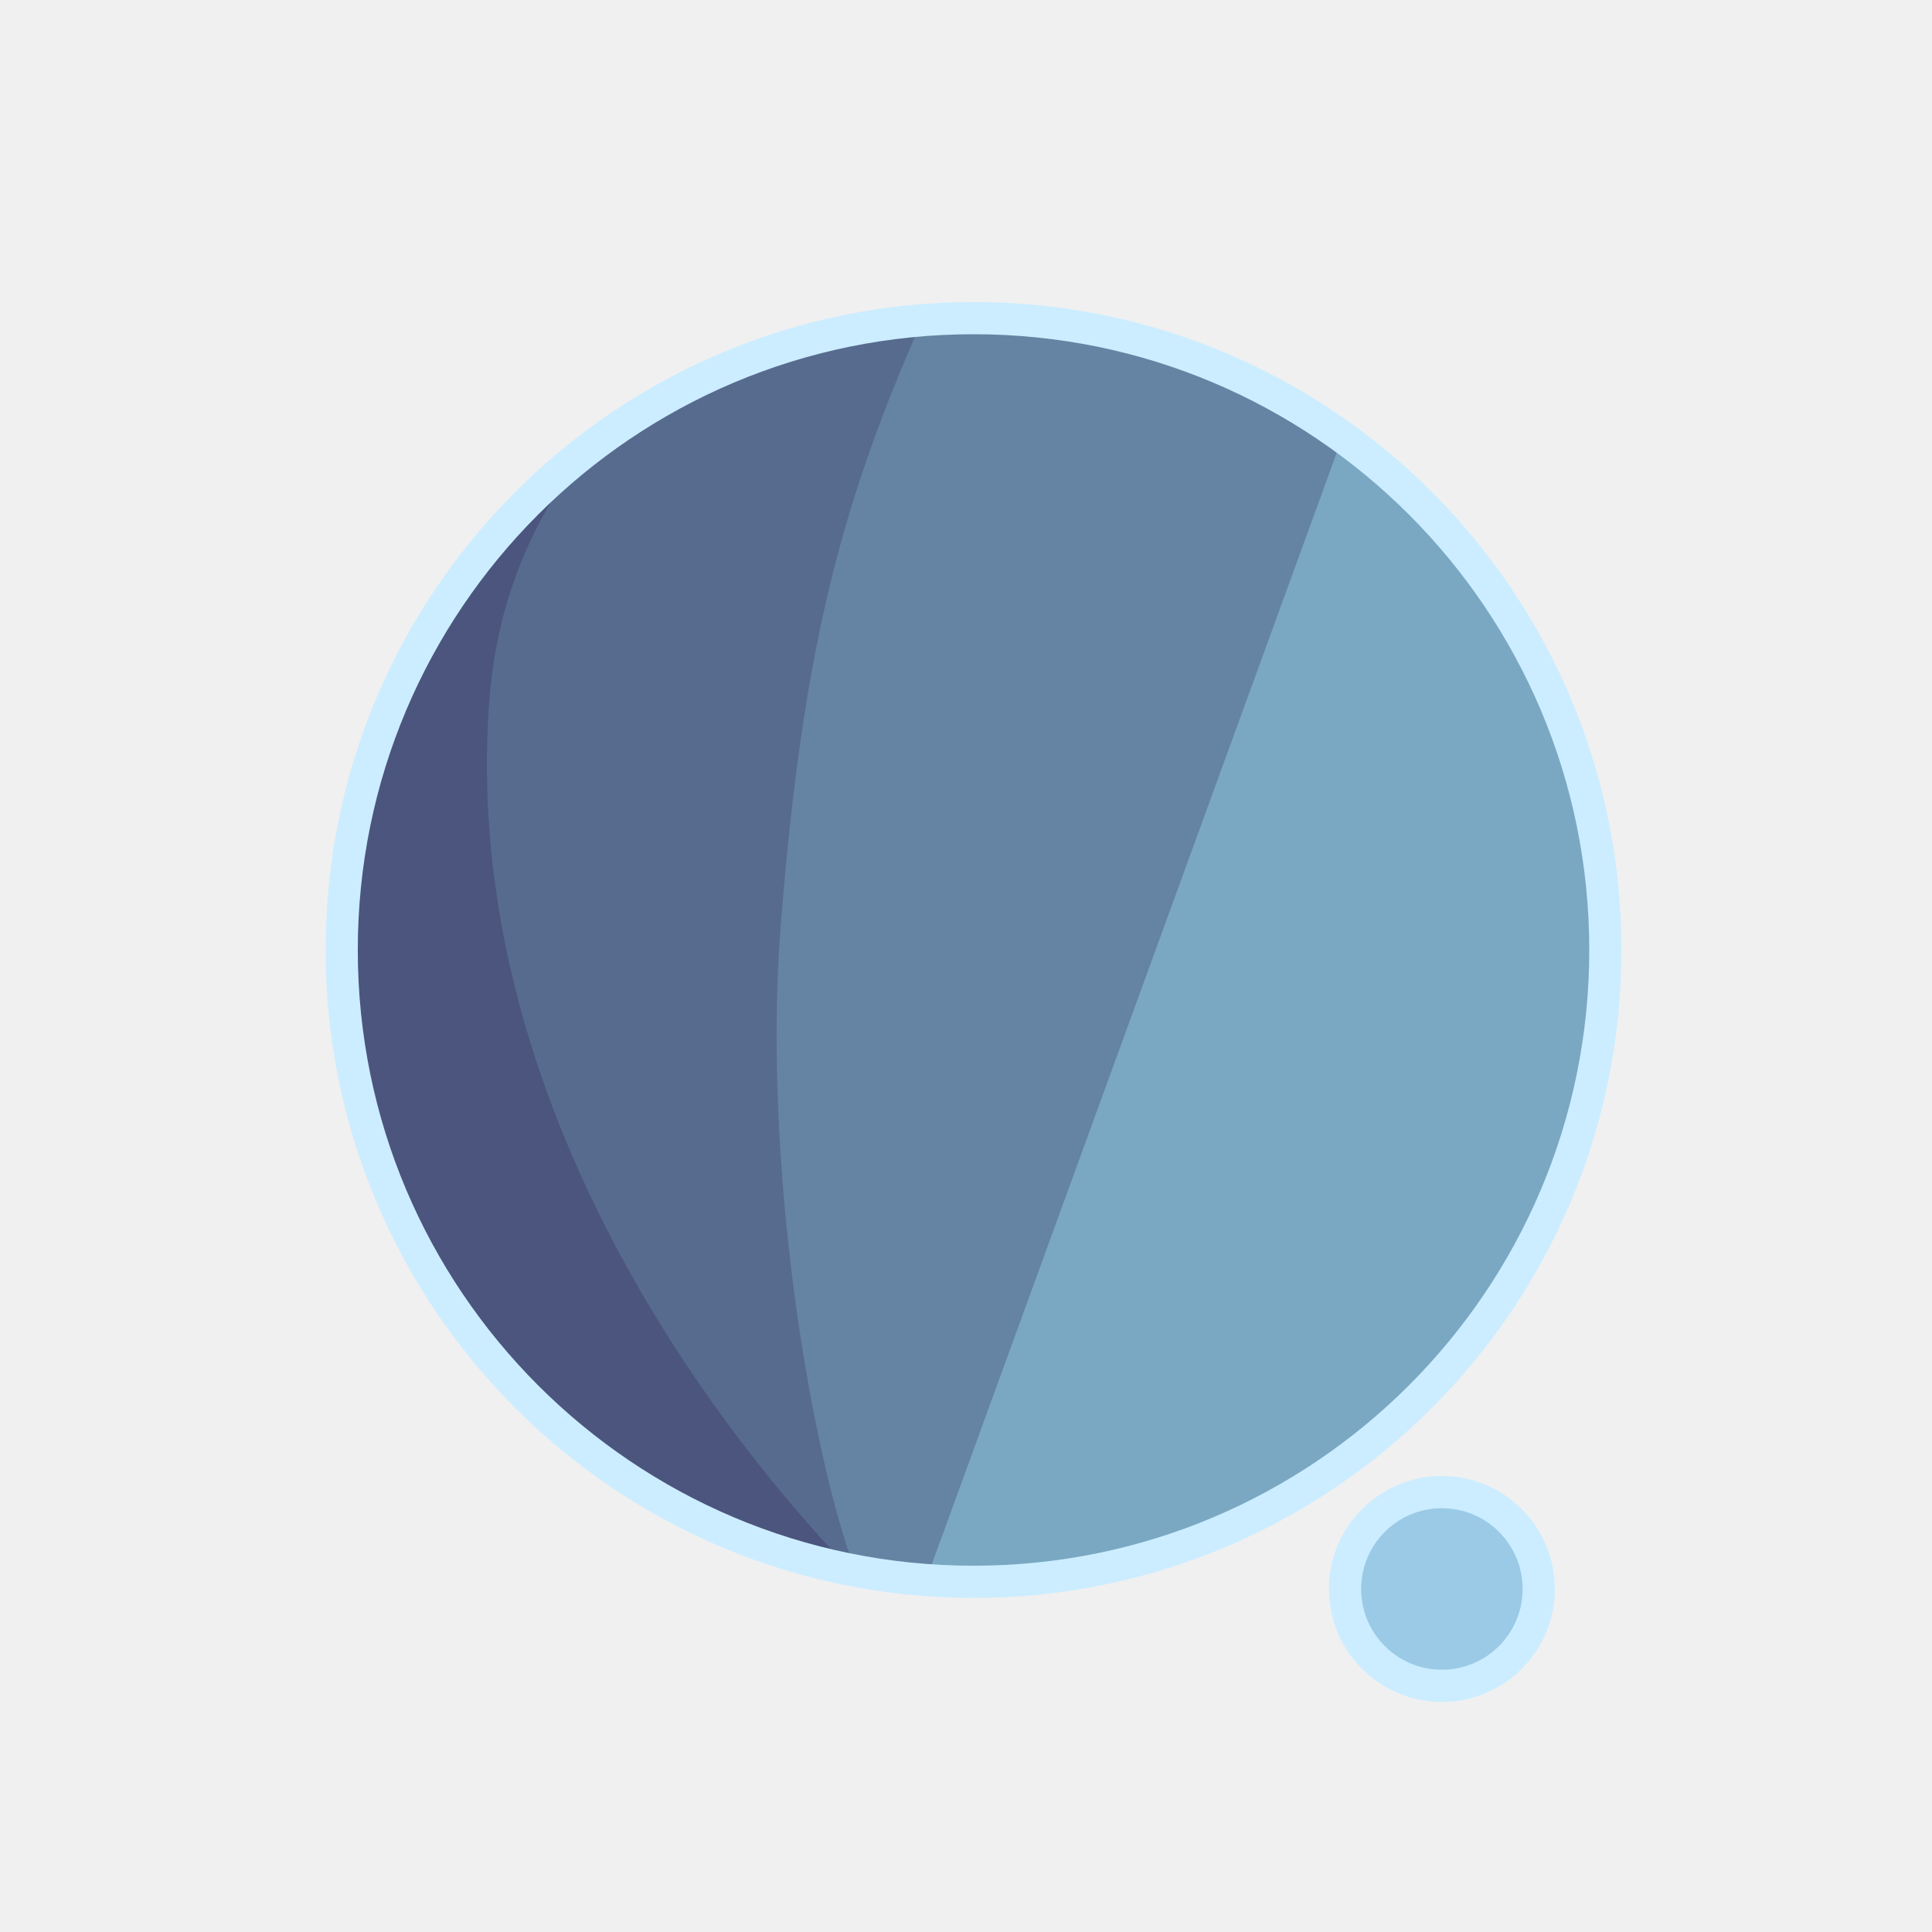
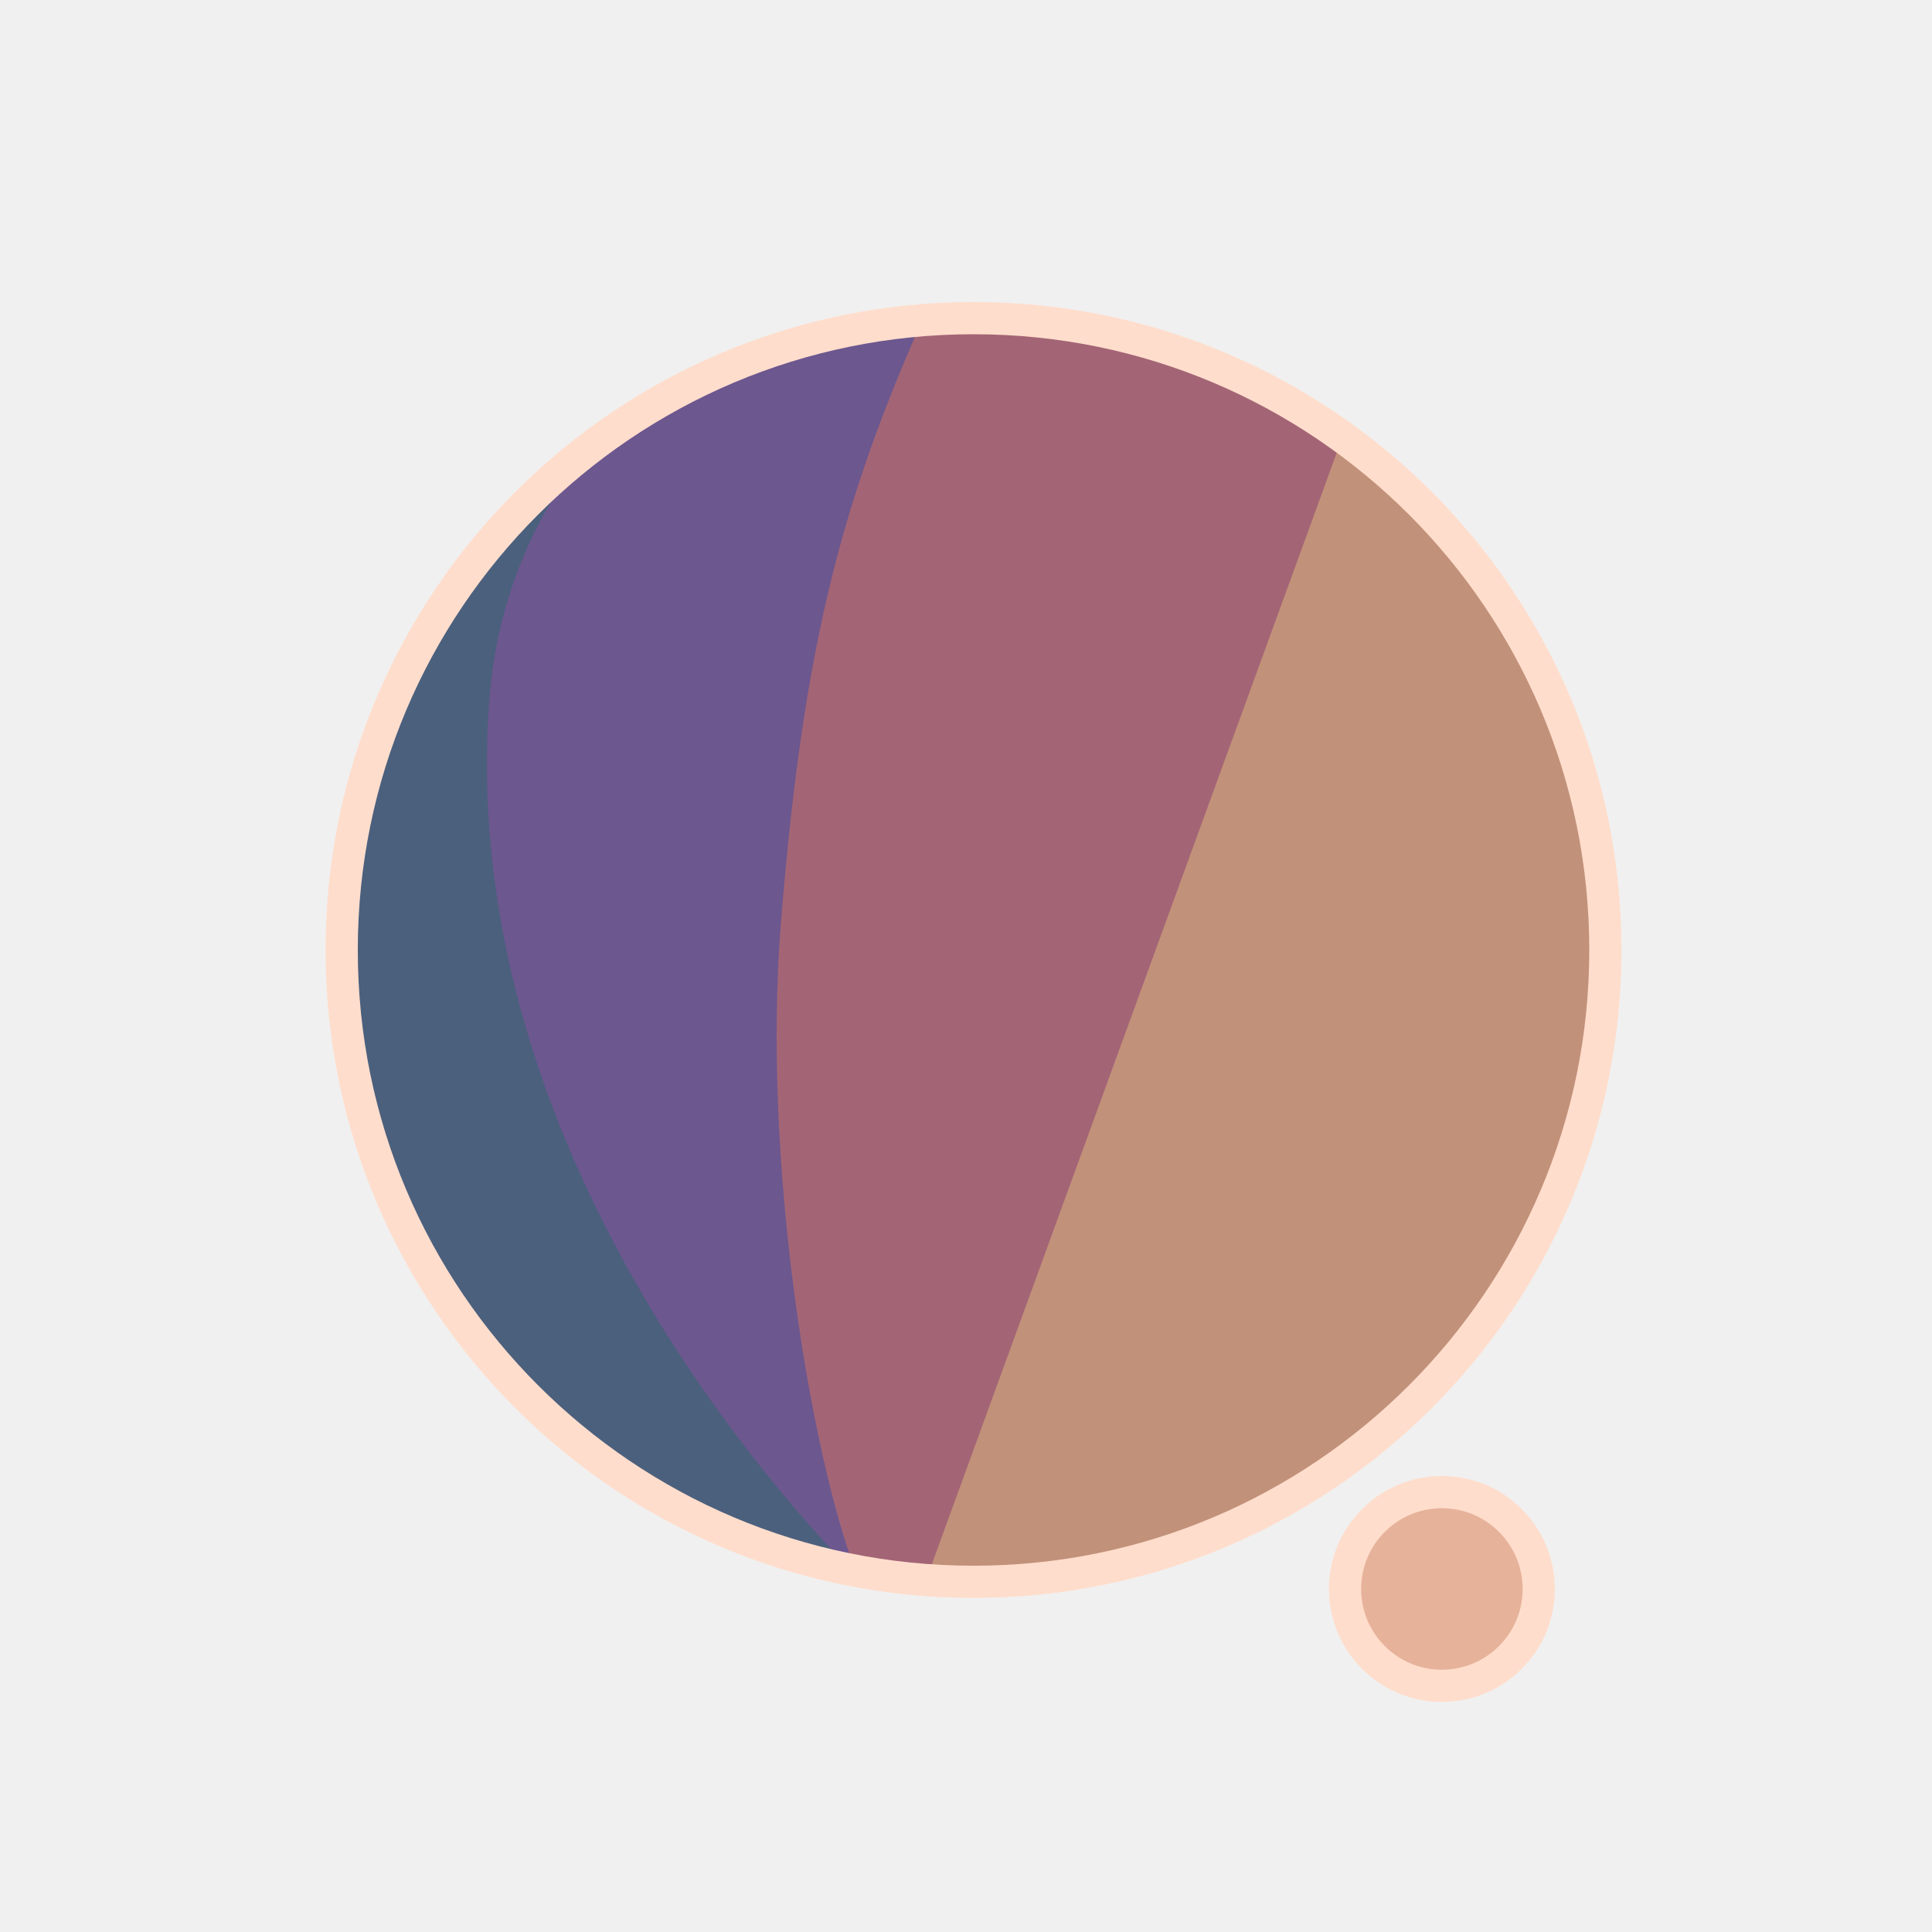
<svg xmlns="http://www.w3.org/2000/svg" width="300" height="300" viewBox="0 0 79.375 79.375" version="1.1" id="svg1">
  <defs id="defs1">
    <filter id="mask-powermask-path-effect5_inverse" style="color-interpolation-filters:sRGB" height="100" width="100" x="-50" y="-50">
      <feColorMatrix id="mask-powermask-path-effect5_primitive1" values="1" type="saturate" result="fbSourceGraphic" />
      <feColorMatrix id="mask-powermask-path-effect5_primitive2" values="-1 0 0 0 1 0 -1 0 0 1 0 0 -1 0 1 0 0 0 1 0 " in="fbSourceGraphic" />
    </filter>
    <clipPath clipPathUnits="userSpaceOnUse" id="clipPath1">
      <circle style="display:inline;fill:#000000;fill-opacity:1;stroke:none;stroke-width:0.214" id="circle3" cx="44.886" cy="38.249" r="22.842" />
    </clipPath>
    <clipPath clipPathUnits="userSpaceOnUse" id="clipPath3">
      <circle style="display:inline;opacity:1;fill:#000000;fill-opacity:1;stroke:none;stroke-width:2.646;stroke-dasharray:none;stroke-opacity:1" id="circle4" cx="39.235" cy="39.029" r="25.959" />
    </clipPath>
    <clipPath clipPathUnits="userSpaceOnUse" id="clipPath4">
      <circle style="display:inline;opacity:1;fill:#000000;fill-opacity:1;stroke:none;stroke-width:0.243" id="circle5" cx="39.997" cy="39.029" r="25.959" />
    </clipPath>
    <clipPath clipPathUnits="userSpaceOnUse" id="clipPath19">
      <g id="g20" style="display:inline">
        <circle style="display:inline;opacity:1;fill:#ffffff;fill-opacity:1;stroke:#000000;stroke-width:1.323;stroke-dasharray:none;stroke-opacity:1" id="circle20" cx="39.997" cy="39.029" r="25.959" />
        <path style="display:inline;fill:#ffffff;fill-opacity:1;stroke:none;stroke-width:1.323;stroke-linecap:round;stroke-linejoin:round;stroke-dasharray:none;stroke-opacity:1" d="M 40.972,71.749 65.107,9.074 51.262,8.513 29.654,71.374 Z" id="path20" />
      </g>
    </clipPath>
  </defs>
  <g id="layer1">
-     <circle style="display:inline;opacity:1;fill:#7AA8C2;fill-opacity:1;stroke:none;stroke-width:2.646;stroke-dasharray:none;stroke-opacity:1" id="path1" cx="39.997" cy="39.029" r="25.959" />
-     <circle style="display:inline;opacity:1;fill:#9ACAE6;fill-opacity:1;stroke:#CCEDFF;stroke-width:1.323;stroke-linecap:round;stroke-linejoin:round;stroke-dasharray:none;stroke-opacity:1" id="path23" cx="59.239" cy="65.282" r="3.979" />
-     <path style="display:inline;opacity:1;fill:#6584A3;fill-opacity:1;stroke:none;stroke-width:2.646;stroke-linecap:round;stroke-linejoin:round;stroke-dasharray:none;stroke-opacity:1" d="M 14.114,8.183 56.981,12.942 37.387,66.729 7.337,66.366 Z" id="path4" clip-path="url(#clipPath4)" />
-     <path style="display:inline;opacity:1;fill:#576B8F;fill-opacity:1;stroke:none;stroke-width:2.646;stroke-linecap:round;stroke-linejoin:round;stroke-dasharray:none;stroke-opacity:1" d="m 38.537,10.093 c -4.366,9.204 -6.195,15.177 -7.208,27.727 -0.992,12.295 2.307,27.137 4.048,28.492 L 8.159,69.099 11.655,10.117 Z" id="path8" clip-path="url(#clipPath3)" transform="translate(0.7619726)" />
-     <path style="display:inline;opacity:1;fill:#4B557D;fill-opacity:1;stroke:none;stroke-width:2.646;stroke-linecap:round;stroke-linejoin:round;stroke-dasharray:none;stroke-opacity:1" d="m 42.193,12.318 c -4.211,1.987 -14.039,6.189 -14.818,16.984 -1.049,14.531 8.417,27.086 14.901,33.188 l -22.177,3.33 -0.971,-51.47 z" id="path12" clip-path="url(#clipPath1)" transform="matrix(1.1365,0,0,1.1365,-11.01583,-4.44086)" />
+     <circle style="display:inline;opacity:1;fill:#C2917A;fill-opacity:1;stroke:none;stroke-width:2.646;stroke-dasharray:none;stroke-opacity:1" id="path1" cx="39.997" cy="39.029" r="25.959" />
+     <circle style="display:inline;opacity:1;fill:#E6B29A;fill-opacity:1;stroke:#FFDDCC;stroke-width:1.323;stroke-linecap:round;stroke-linejoin:round;stroke-dasharray:none;stroke-opacity:1" id="path23" cx="59.239" cy="65.282" r="3.979" />
+     <path style="display:inline;opacity:1;fill:#A36575;fill-opacity:1;stroke:none;stroke-width:2.646;stroke-linecap:round;stroke-linejoin:round;stroke-dasharray:none;stroke-opacity:1" d="M 14.114,8.183 56.981,12.942 37.387,66.729 7.337,66.366 Z" id="path4" clip-path="url(#clipPath4)" />
+     <path style="display:inline;opacity:1;fill:#6C578F;fill-opacity:1;stroke:none;stroke-width:2.646;stroke-linecap:round;stroke-linejoin:round;stroke-dasharray:none;stroke-opacity:1" d="m 38.537,10.093 c -4.366,9.204 -6.195,15.177 -7.208,27.727 -0.992,12.295 2.307,27.137 4.048,28.492 L 8.159,69.099 11.655,10.117 Z" id="path8" clip-path="url(#clipPath3)" transform="translate(0.7619726)" />
+     <path style="display:inline;opacity:1;fill:#4B607D;fill-opacity:1;stroke:none;stroke-width:2.646;stroke-linecap:round;stroke-linejoin:round;stroke-dasharray:none;stroke-opacity:1" d="m 42.193,12.318 c -4.211,1.987 -14.039,6.189 -14.818,16.984 -1.049,14.531 8.417,27.086 14.901,33.188 l -22.177,3.33 -0.971,-51.47 z" id="path12" clip-path="url(#clipPath1)" transform="matrix(1.1365,0,0,1.1365,-11.01583,-4.44086)" />
    <path style="display:inline;fill:none;stroke:#ffffff;stroke-width:5.292;stroke-linecap:round;stroke-linejoin:round;stroke-dasharray:none;stroke-opacity:1" d="M 56.155,14.893 37.161,67.307 c 0.345,-0.826 6.533,-17.661 9.644,-21.104 4.78,-5.292 13.008,-2.765 13.143,4.977 0.044,2.513 -1.431,15.998 -1.431,15.998" id="path2" clip-path="url(#clipPath19)" mask="none" />
-     <circle style="display:inline;opacity:1;fill:none;fill-opacity:0;stroke:#CCEDFF;stroke-width:1.323;stroke-dasharray:none;stroke-opacity:1" id="circle8" cx="39.997" cy="39.029" r="25.959" />
+     <circle style="display:inline;opacity:1;fill:none;fill-opacity:0;stroke:#FFDDCC;stroke-width:1.323;stroke-dasharray:none;stroke-opacity:1" id="circle8" cx="39.997" cy="39.029" r="25.959" />
  </g>
</svg>
